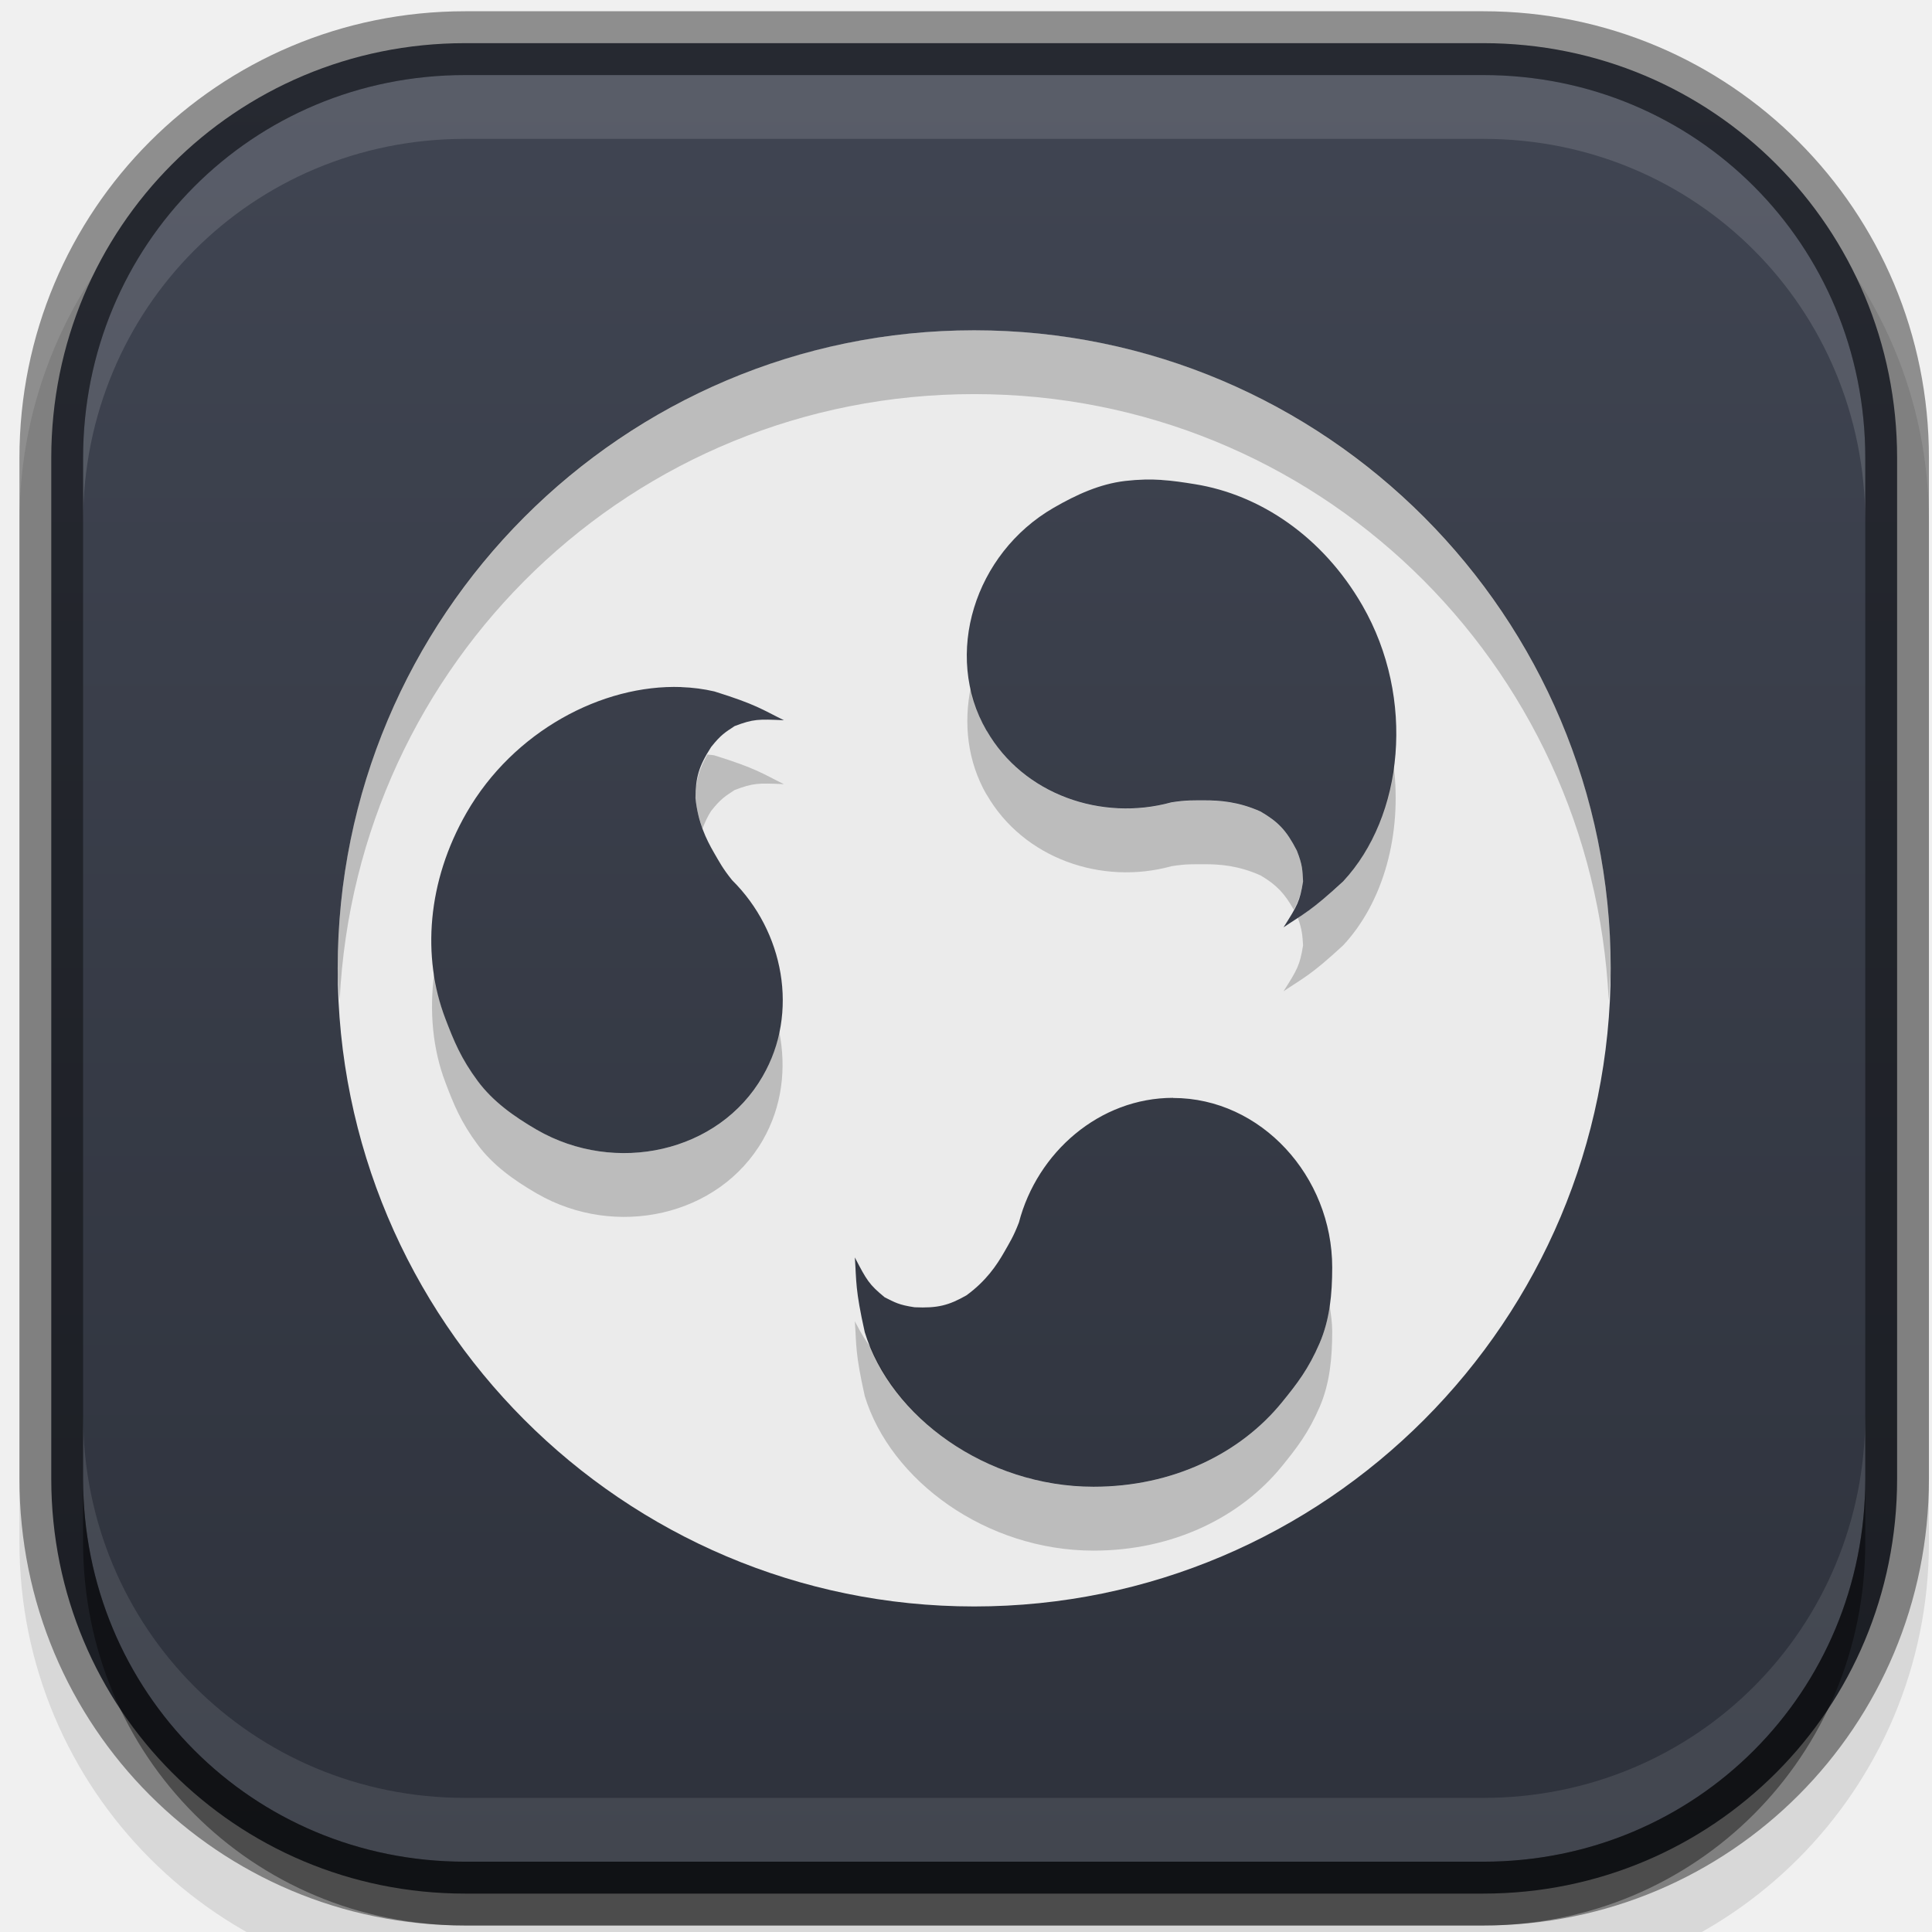
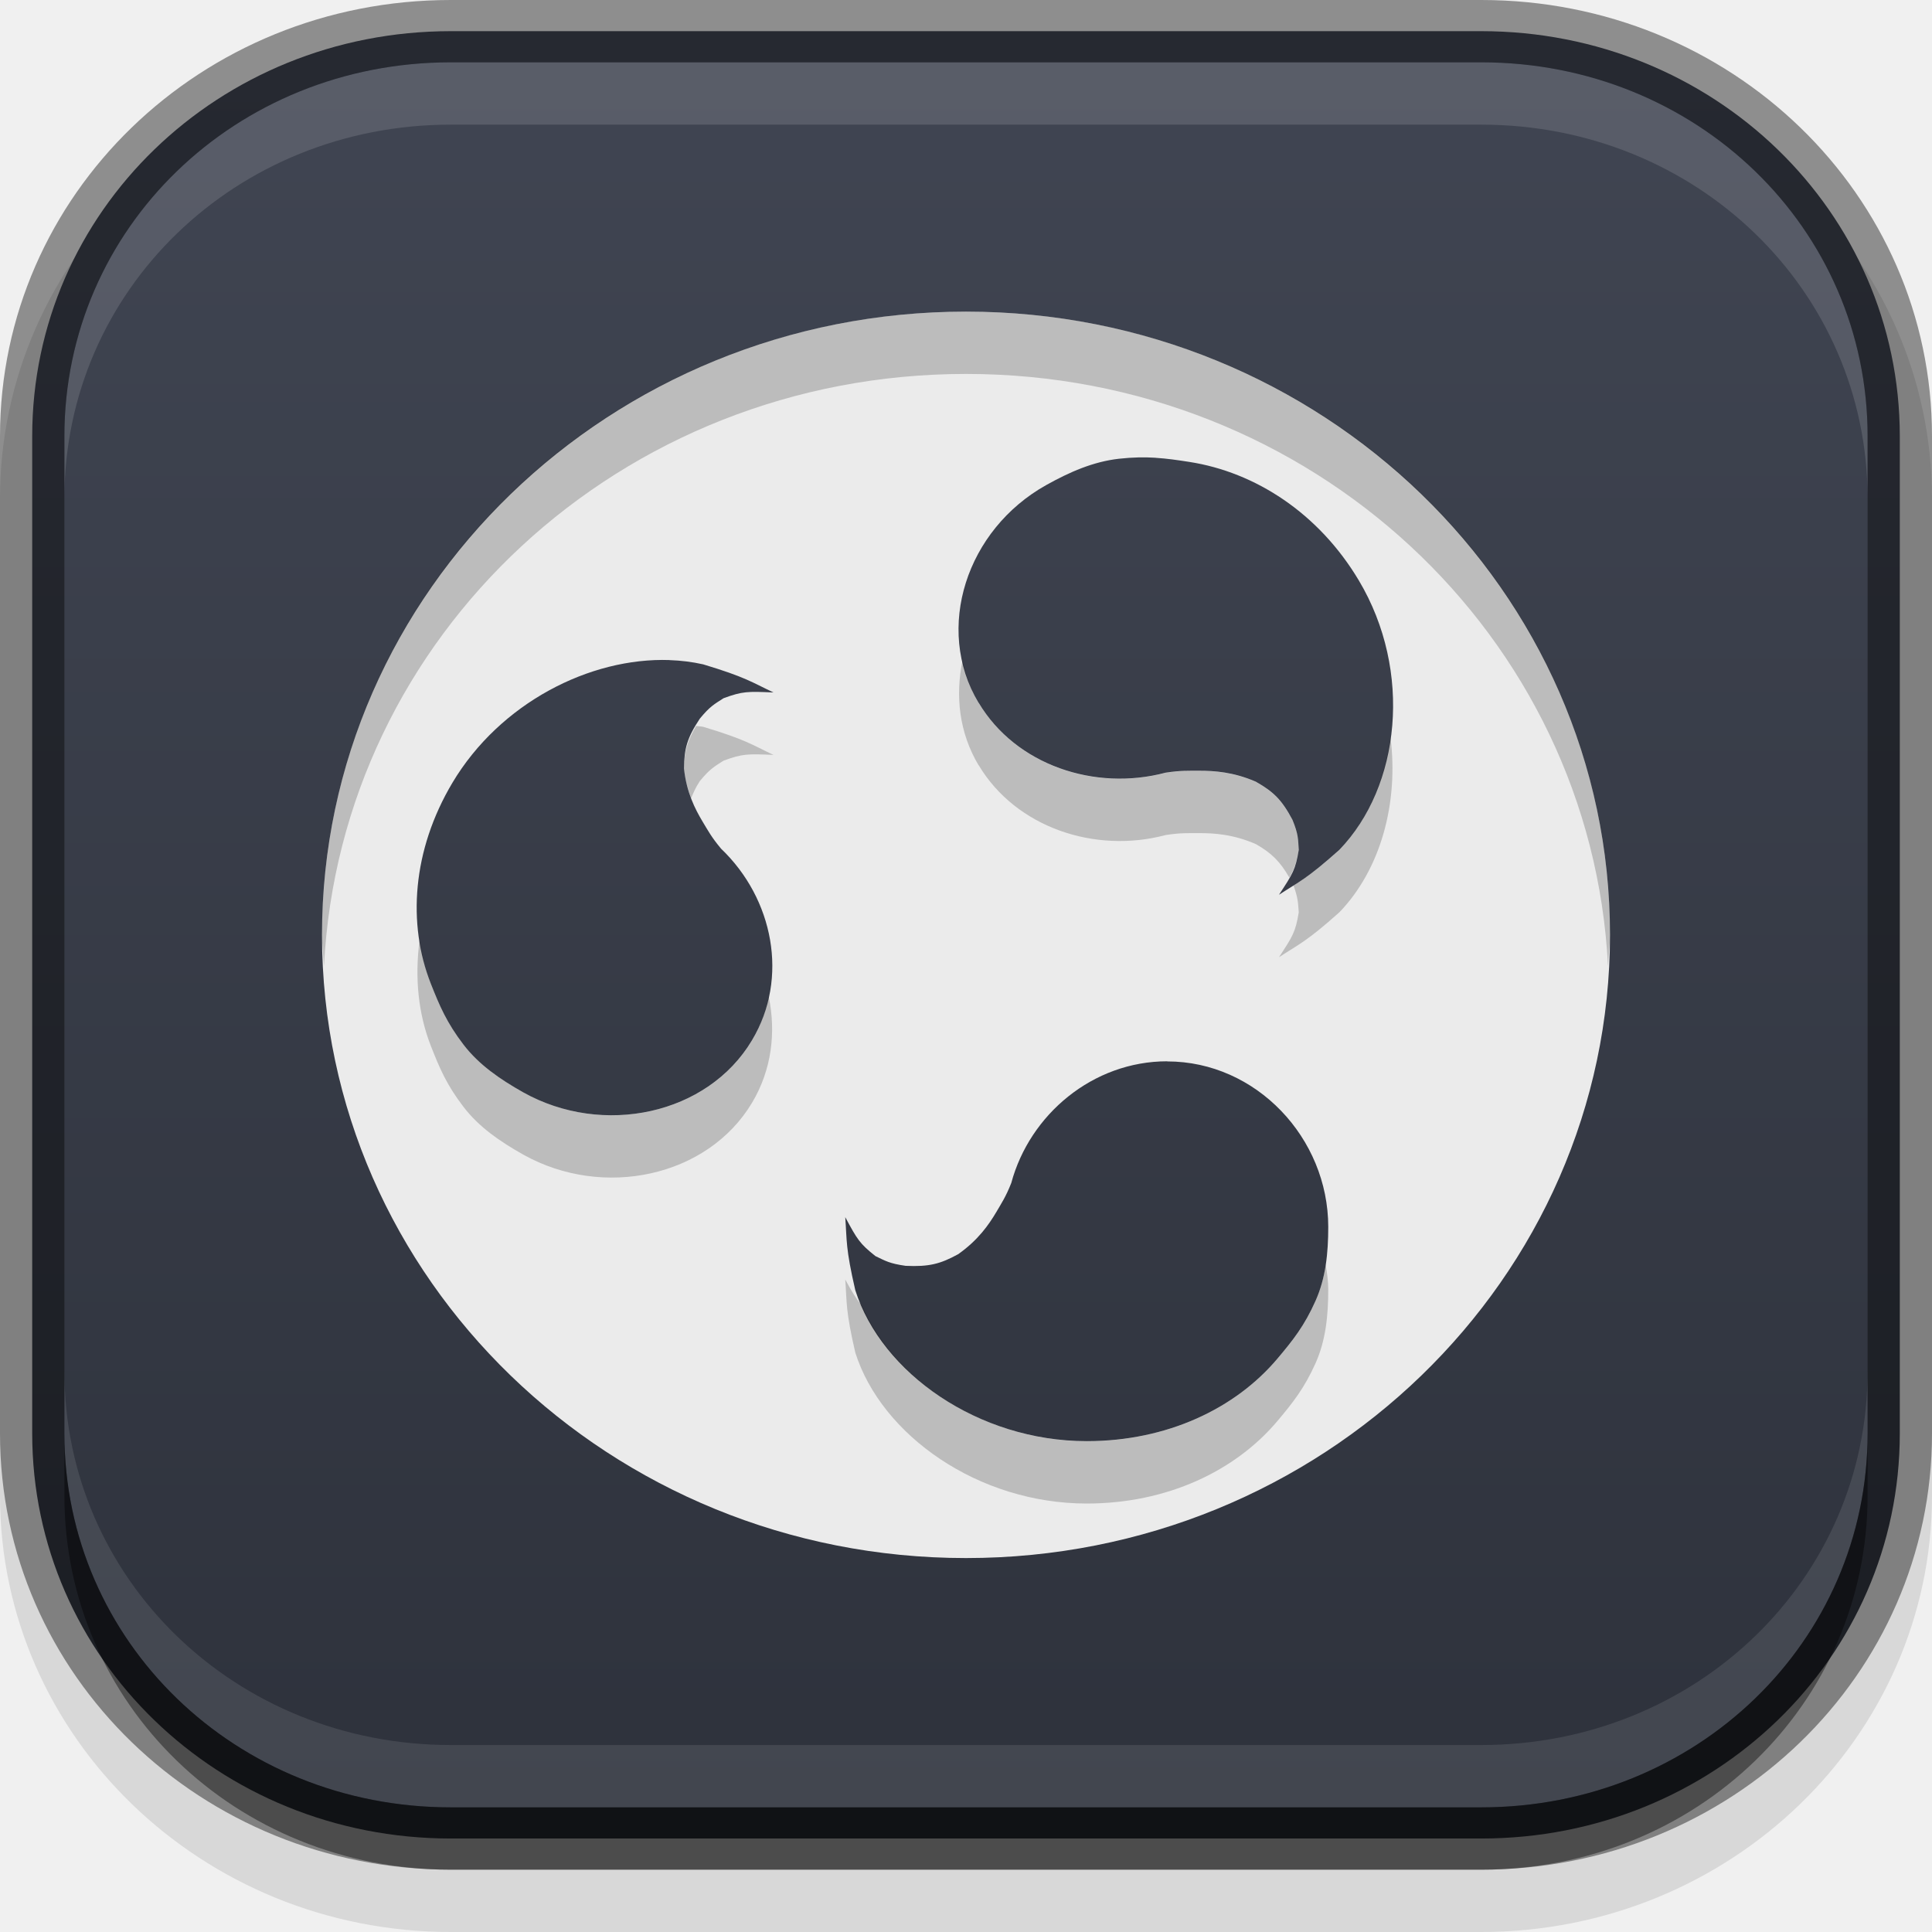
<svg xmlns="http://www.w3.org/2000/svg" id="svg3850" height="32" viewBox="0 0 32 32" width="32" version="1.1">
  <defs id="defs3852">
    <linearGradient id="linearGradient11214" y2="68" gradientUnits="userSpaceOnUse" x2="446" gradientTransform="rotate(-90,198,250)" y1="68" x1="418">
      <stop id="stop5064" stop-color="#2e323c" offset="0" />
      <stop id="stop5066" stop-color="#404552" offset="1" />
    </linearGradient>
  </defs>
-   <g id="g17" transform="matrix(1.054237,0,0,1.056862,-0.7322034,-0.870421)">
+   <g id="g17" transform="matrix(1.066667,0,0,1.032258,-1.066667,-1.032259)">
    <rect id="rect4120" style="color:#bebebe;opacity:0.1" ry="7" height="30" width="30" y="2" x="1" />
    <path id="path4206" style="color:#bebebe;fill:url(#linearGradient11214)" d="M 8,1.5 C 4.394,1.5 1.5,4.394 1.5,8 v 16 c 0,3.607 2.893,6.5 6.5,6.5 h 16 c 3.607,0 6.5,-2.893 6.5,-6.5 V 8 C 30.5,4.394 27.607,1.5 24,1.5 Z" />
    <path id="circle4328-6" style="fill:#ebebeb;enable-background:new" d="M 16,6 A 10,10 0 0 0 6,16 10,10 0 0 0 16,26 10,10 0 0 0 26,16 10,10 0 0 0 16,6 Z m 2.945,2.346 c 0.174,0.011 0.339,0.036 0.525,0.066 1.019,0.164 2.004,0.818 2.629,1.9 0.843,1.46 0.644,3.31 -0.301,4.324 -0.512,0.472 -0.62,0.506 -0.938,0.721 0.217,-0.34 0.256,-0.406 0.307,-0.719 -0.011,-0.176 -0.005,-0.249 -0.098,-0.484 -0.167,-0.324 -0.295,-0.45 -0.568,-0.611 -0.352,-0.158 -0.651,-0.176 -0.879,-0.176 -0.177,0.001 -0.286,-0.006 -0.523,0.031 -1.097,0.302 -2.325,-0.121 -2.902,-1.121 h -0.002 c -0.69,-1.196 -0.186,-2.78 1.051,-3.494 0.364,-0.21 0.729,-0.375 1.127,-0.422 0.218,-0.025 0.399,-0.027 0.572,-0.016 z m -7.547,3.246 c 0.177,0.006 0.353,0.029 0.521,0.068 0.664,0.207 0.747,0.283 1.092,0.451 -0.403,-0.018 -0.479,-0.02 -0.775,0.092 -0.147,0.098 -0.211,0.13 -0.369,0.328 -0.197,0.306 -0.243,0.481 -0.246,0.799 0.039,0.384 0.173,0.653 0.287,0.85 0.089,0.152 0.138,0.251 0.289,0.438 0.81,0.799 1.058,2.074 0.48,3.074 -0.69,1.196 -2.314,1.55 -3.551,0.836 C 8.763,18.317 8.438,18.085 8.199,17.764 7.937,17.411 7.826,17.14 7.691,16.787 7.324,15.823 7.401,14.643 8.025,13.56 c 0.737,-1.277 2.131,-2.013 3.373,-1.969 z m 7.727,6.439 c 1.381,0 2.5,1.228 2.5,2.656 -1.5e-4,0.421 -0.039,0.818 -0.197,1.185 -0.174,0.404 -0.353,0.635 -0.592,0.928 -0.652,0.8 -1.712,1.324 -2.961,1.324 -1.685,0 -3.188,-1.097 -3.594,-2.422 -0.152,-0.679 -0.129,-0.789 -0.156,-1.172 0.186,0.358 0.224,0.424 0.469,0.625 0.158,0.078 0.218,0.119 0.469,0.156 0.364,0.017 0.538,-0.03 0.814,-0.186 0.312,-0.226 0.478,-0.476 0.592,-0.674 0.087,-0.154 0.148,-0.245 0.234,-0.469 0.287,-1.1 1.267,-1.953 2.422,-1.953 z" />
    <g id="g15">
      <path id="path4009" style="color:#000000;opacity:0.2" d="M 16,6 C 10.465,6 6,10.465 6,16 6,16.168 6.023,16.334 6.031,16.5 6.291,11.199 10.633,7 16,7 c 5.367,0 9.709,4.199 9.969,9.5 C 25.977,16.334 26,16.168 26,16 26,10.465 21.535,6 16,6 Z m -0.053,5.594 c -0.116,0.566 -0.054,1.161 0.248,1.684 h 0.002 c 0.578,1 1.806,1.423 2.902,1.121 0.237,-0.038 0.347,-0.03 0.523,-0.031 0.228,-6.09e-4 0.527,0.018 0.879,0.176 0.247,0.146 0.376,0.28 0.521,0.539 0.069,-0.13 0.113,-0.247 0.145,-0.443 -0.011,-0.176 -0.005,-0.249 -0.098,-0.484 -0.167,-0.324 -0.295,-0.45 -0.568,-0.611 -0.352,-0.158 -0.651,-0.176 -0.879,-0.176 -0.177,0.001 -0.286,-0.006 -0.523,0.031 -1.097,0.302 -2.325,-0.121 -2.902,-1.121 h -0.002 c -0.125,-0.218 -0.198,-0.449 -0.248,-0.684 z m -4.137,1.053 c -0.133,0.234 -0.187,0.412 -0.189,0.684 0.019,0.184 0.061,0.338 0.111,0.475 0.036,-0.086 0.067,-0.167 0.135,-0.273 0.158,-0.198 0.222,-0.23 0.369,-0.328 0.296,-0.112 0.372,-0.11 0.775,-0.092 -0.344,-0.168 -0.427,-0.244 -1.092,-0.451 -0.035,-0.008 -0.073,-0.007 -0.109,-0.014 z m 10.781,0.176 c -0.09,0.701 -0.359,1.348 -0.793,1.815 -0.366,0.338 -0.535,0.454 -0.713,0.57 0.067,0.185 0.072,0.273 0.082,0.432 -0.051,0.313 -0.09,0.378 -0.307,0.719 0.318,-0.214 0.426,-0.249 0.938,-0.721 0.637,-0.683 0.924,-1.747 0.793,-2.814 z m -15.075,3.257 c -0.078,0.599 -0.023,1.185 0.176,1.707 0.134,0.353 0.245,0.624 0.508,0.977 0.239,0.321 0.564,0.553 0.928,0.764 1.236,0.714 2.861,0.36 3.551,-0.836 0.304,-0.527 0.373,-1.129 0.258,-1.699 -0.05,0.24 -0.13,0.478 -0.258,0.699 -0.69,1.196 -2.314,1.55 -3.551,0.836 C 8.763,18.316 8.439,18.084 8.2,17.763 7.937,17.41 7.826,17.139 7.692,16.787 7.606,16.562 7.552,16.324 7.516,16.079 Z m 14.07,5.211 c -0.029,0.201 -0.078,0.396 -0.158,0.582 -0.174,0.404 -0.353,0.635 -0.592,0.928 -0.652,0.8 -1.712,1.324 -2.961,1.324 -1.579,0 -2.986,-0.966 -3.492,-2.178 -0.079,-0.095 -0.148,-0.205 -0.258,-0.416 0.027,0.382 0.004,0.493 0.156,1.172 0.406,1.325 1.908,2.422 3.594,2.422 1.249,0 2.309,-0.524 2.961,-1.324 0.238,-0.293 0.417,-0.524 0.592,-0.928 0.159,-0.368 0.197,-0.765 0.197,-1.185 0,-0.135 -0.02,-0.266 -0.039,-0.396 z" />
      <path id="rect3900" style="color:#bebebe;opacity:0.13;fill:#ffffff" d="M 8,2 C 4.659,2 2,4.659 2,8 V 9 C 2,5.659 4.659,3 8,3 h 16 c 3.341,0 6,2.659 6,6 V 8 C 30,4.659 27.341,2 24,2 Z" />
      <path id="path4091" style="color:#bebebe;opacity:0.41" d="m 24,31 c 3.341,0 6,-2.659 6,-6 v -1 c 0,3.341 -2.659,6 -6,6 H 8 C 4.659,30 2,27.341 2,24 v 1 c 0,3.341 2.659,6 6,6 z" />
      <path id="path4300" style="color:#bebebe;opacity:0.1;fill:#ffffff" d="M 8,30 C 4.659,30 2,27.341 2,24 v -1 c 0,3.341 2.659,6 6,6 h 16 c 3.341,0 6,-2.659 6,-6 v 1 c 0,3.341 -2.659,6 -6,6 z" />
      <path id="rect4151" style="color:#bebebe;opacity:0.41" d="M 8,1 C 4.122,1 1,4.122 1,8 v 16 c 0,3.878 3.122,7 7,7 h 16 c 3.878,0 7,-3.122 7,-7 V 8 C 31,4.122 27.878,1 24,1 Z m 0,1 h 16 c 3.341,0 6,2.659 6,6 v 16 c 0,3.341 -2.659,6 -6,6 H 8 C 4.659,30 2,27.341 2,24 V 8 C 2,4.659 4.659,2 8,2 Z" />
    </g>
  </g>
</svg>
